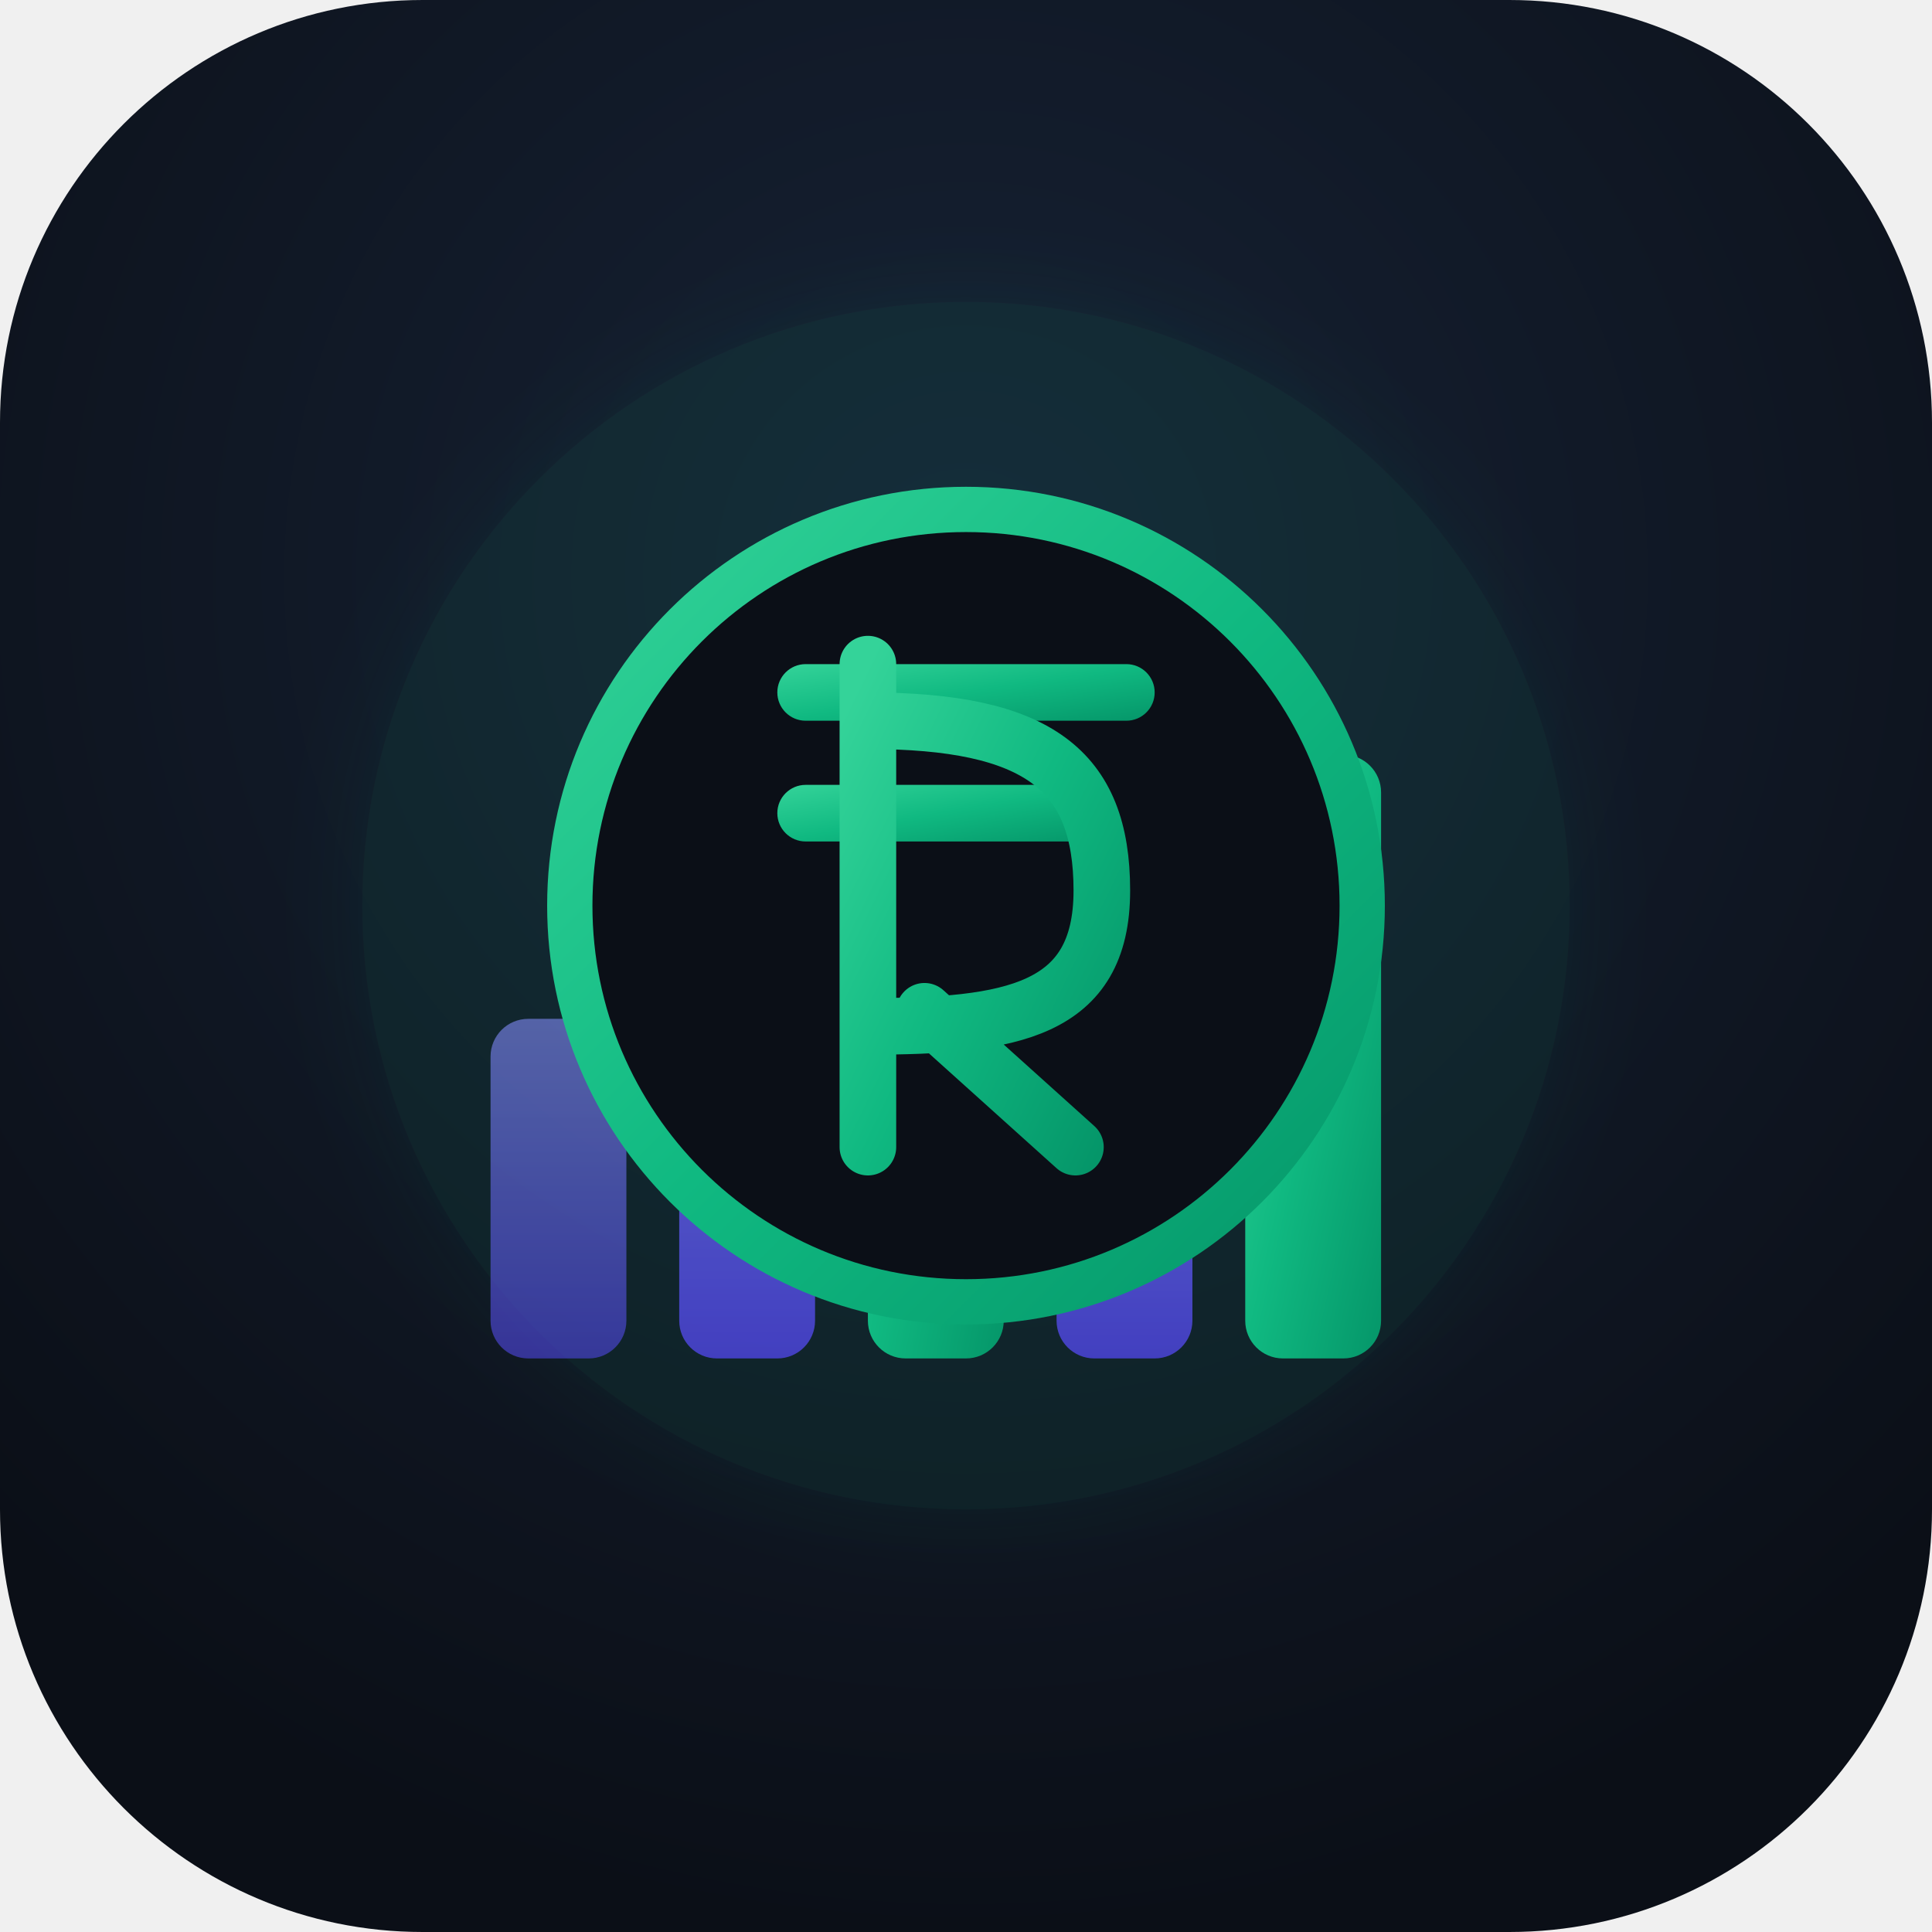
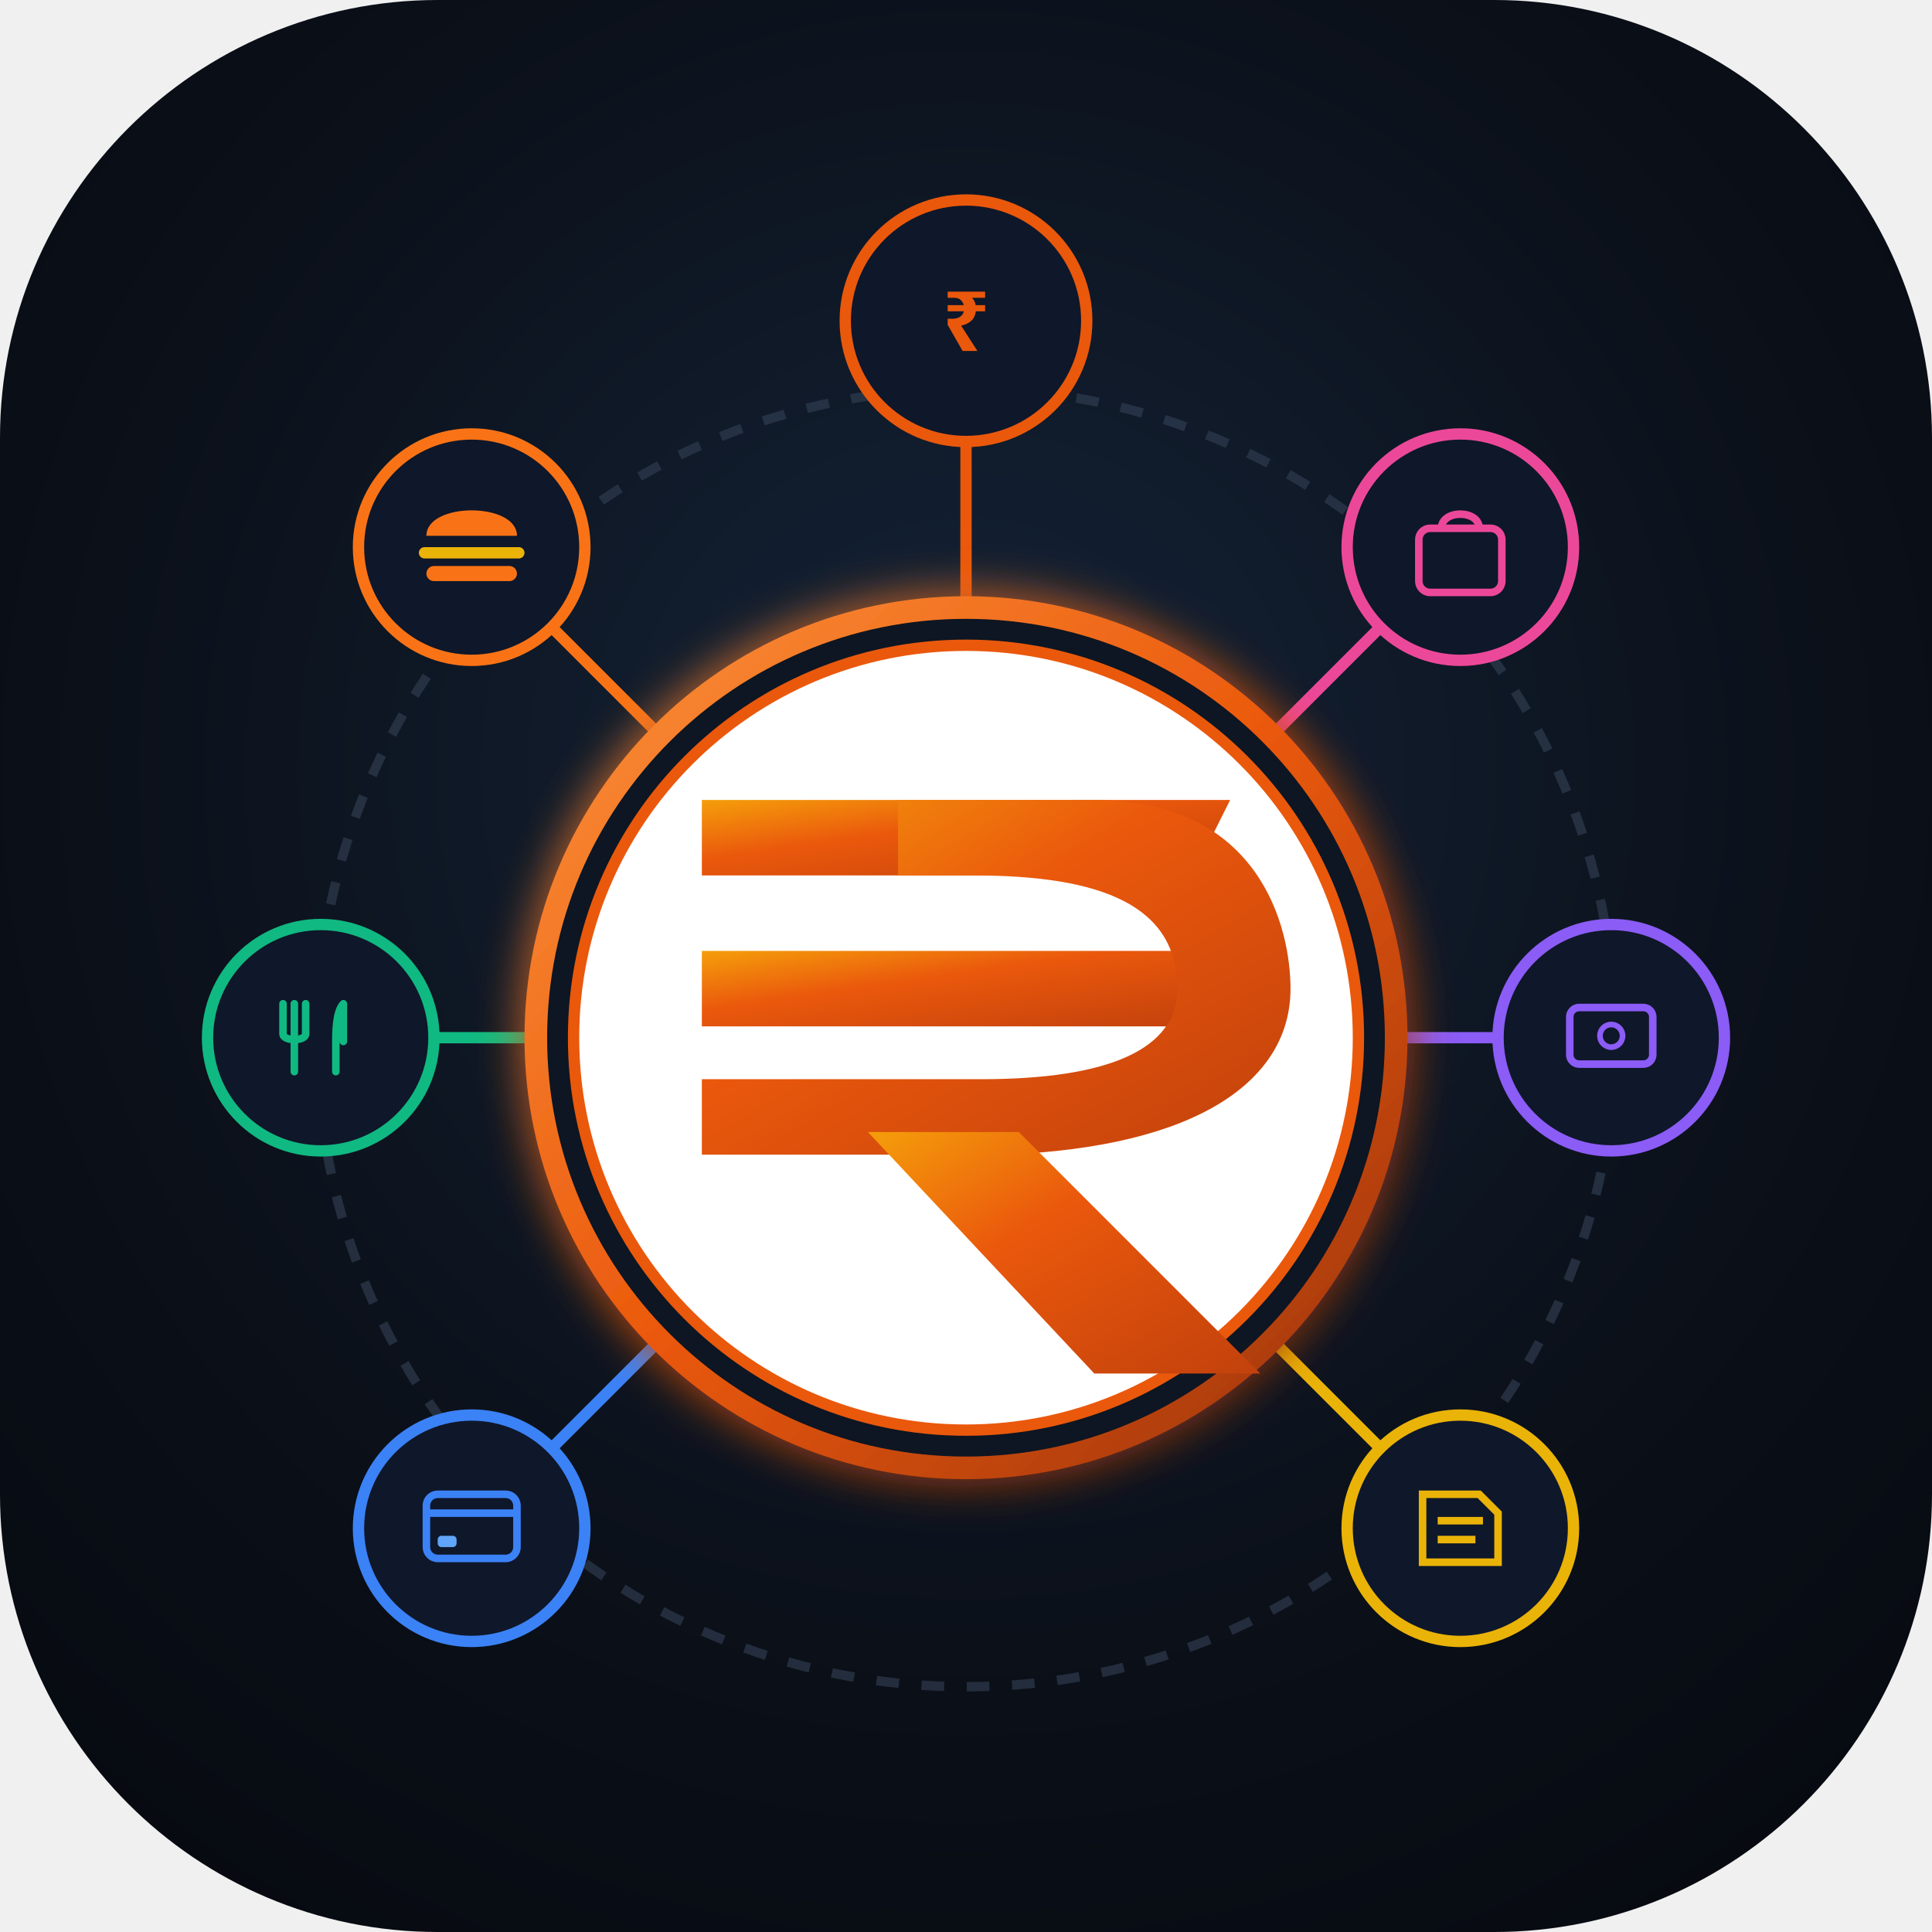
<svg xmlns="http://www.w3.org/2000/svg" viewBox="0 0 512 512" width="100%" height="100%">
  <defs>
-     <radialGradient id="bgGrad" cx="50%" cy="30%" r="70%">
-       <stop offset="0%" stop-color="#162235" />
-       <stop offset="100%" stop-color="#0b0f17" />
+     <radialGradient id="hubBg" cx="50%" cy="40%" r="75%">
+       <stop offset="0%" stop-color="#142338" />
+       <stop offset="60%" stop-color="#0b1019" />
+       <stop offset="100%" stop-color="#06090f" />
    </radialGradient>
+     <linearGradient id="userOrangeGrad" x1="0%" y1="0%" x2="100%" y2="100%">
+       <stop offset="0%" stop-color="#f59e0b" />
+       <stop offset="40%" stop-color="#ea580c" />
+       <stop offset="100%" stop-color="#c2410c" />
+     </linearGradient>
+     <linearGradient id="ringOrange" x1="0%" y1="0%" x2="100%" y2="100%">
+       <stop offset="0%" stop-color="#fb923c" />
+       <stop offset="50%" stop-color="#ea580c" />
+       <stop offset="100%" stop-color="#9a3412" />
+     </linearGradient>
    <linearGradient id="emeraldGrad" x1="0%" y1="0%" x2="100%" y2="100%">
      <stop offset="0%" stop-color="#34d399" />
-       <stop offset="50%" stop-color="#10b981" />
      <stop offset="100%" stop-color="#059669" />
    </linearGradient>
-     <linearGradient id="chartGrad" x1="0%" y1="100%" x2="0%" y2="0%">
-       <stop offset="0%" stop-color="#4f46e5" />
-       <stop offset="100%" stop-color="#818cf8" />
-     </linearGradient>
-     <linearGradient id="coinGrad" x1="0%" y1="0%" x2="100%" y2="100%">
-       <stop offset="0%" stop-color="#fbbf24" />
-       <stop offset="100%" stop-color="#f59e0b" />
-     </linearGradient>
-     <filter id="glow" x="-20%" y="-20%" width="140%" height="140%">
-       <feGaussianBlur stdDeviation="12" result="blur" />
+     <filter id="hubGlow" x="-20%" y="-20%" width="140%" height="140%">
+       <feGaussianBlur stdDeviation="6" result="blur" />
      <feComposite in="SourceGraphic" in2="blur" operator="over" />
    </filter>
  </defs>
-   <rect width="512" height="512" rx="112" fill="url(#bgGrad)" />
-   <circle cx="256" cy="240" r="160" fill="#10b981" opacity="0.08" filter="url(#glow)" />
-   <rect x="130" y="270" width="36" height="90" rx="10" fill="url(#chartGrad)" opacity="0.6" />
-   <rect x="180" y="220" width="36" height="140" rx="10" fill="url(#chartGrad)" opacity="0.8" />
-   <rect x="230" y="170" width="36" height="190" rx="10" fill="url(#emeraldGrad)" />
-   <rect x="280" y="240" width="36" height="120" rx="10" fill="url(#chartGrad)" opacity="0.8" />
-   <rect x="330" y="200" width="36" height="160" rx="10" fill="url(#emeraldGrad)" />
-   <circle cx="256" cy="240" r="105" fill="#0b0f17" stroke="url(#emeraldGrad)" stroke-width="12" />
-   <rect x="206" y="176" width="100" height="15" rx="7.5" fill="url(#emeraldGrad)" />
-   <rect x="206" y="208" width="86" height="15" rx="7.5" fill="url(#emeraldGrad)" />
-   <path d="M 230,176 L 230,304 M 230,191 C 275,191 292,204 292,236 C 292,268 268,272 230,272 M 245,268 L 285,304" stroke="url(#emeraldGrad)" stroke-width="15" stroke-linecap="round" stroke-linejoin="round" fill="none" />
+   <rect width="512" height="512" rx="116" fill="url(#hubBg)" />
+   <circle cx="256" cy="275" r="172" stroke="#334155" stroke-width="2.5" stroke-dasharray="6 6" fill="none" opacity="0.6" />
+   <line x1="256" y1="168" x2="256" y2="100" stroke="#ea580c" stroke-width="3" stroke-linecap="round" />
+   <line x1="185" y1="205" x2="135" y2="155" stroke="#f97316" stroke-width="3" stroke-linecap="round" />
+   <line x1="150" y1="275" x2="95" y2="275" stroke="#10b981" stroke-width="3" stroke-linecap="round" />
+   <line x1="185" y1="345" x2="135" y2="395" stroke="#3b82f6" stroke-width="3" stroke-linecap="round" />
+   <line x1="327" y1="205" x2="377" y2="155" stroke="#ec4899" stroke-width="3" stroke-linecap="round" />
+   <line x1="362" y1="275" x2="417" y2="275" stroke="#8b5cf6" stroke-width="3" stroke-linecap="round" />
+   <line x1="327" y1="345" x2="377" y2="395" stroke="#eab308" stroke-width="3" stroke-linecap="round" />
+   <circle cx="256" cy="85" r="32" fill="#0f172a" stroke="#ea580c" stroke-width="3" />
+   <text x="256" y="93" font-family="'Plus Jakarta Sans', sans-serif" font-weight="bold" font-size="22" fill="#ea580c" text-anchor="middle">₹</text>
+   <circle cx="125" cy="145" r="30" fill="#0f172a" stroke="#f97316" stroke-width="3" />
+   <path d="M 113,142 C 113,133 137,133 137,142 Z" fill="#f97316" />
+   <rect x="111" y="145" width="28" height="3" rx="1.5" fill="#eab308" />
+   <rect x="113" y="150" width="24" height="4" rx="2" fill="#f97316" />
+   <circle cx="85" cy="275" r="30" fill="#0f172a" stroke="#10b981" stroke-width="3" />
+   <path d="M 78,266 L 78,284 M 75,266 L 75,274 C 75,276 81,276 81,274 L 81,266" stroke="#10b981" stroke-width="2" stroke-linecap="round" fill="none" />
+   <path d="M 91,266 C 89,268 89,274 89,276 L 89,284 M 91,266 L 91,276" stroke="#10b981" stroke-width="2" stroke-linecap="round" fill="none" />
+   <circle cx="125" cy="405" r="30" fill="#0f172a" stroke="#3b82f6" stroke-width="3" />
+   <rect x="113" y="396" width="24" height="17" rx="3" fill="none" stroke="#3b82f6" stroke-width="2" />
+   <line x1="113" y1="401" x2="137" y2="401" stroke="#3b82f6" stroke-width="2" />
+   <rect x="116" y="407" width="5" height="3" rx="1" fill="#60a5fa" />
+   <circle cx="387" cy="145" r="30" fill="#0f172a" stroke="#ec4899" stroke-width="3" />
+   <rect x="376" y="140" width="22" height="17" rx="3" fill="none" stroke="#ec4899" stroke-width="2" />
+   <path d="M 382,140 C 382,135 392,135 392,140" stroke="#ec4899" stroke-width="2" fill="none" />
+   <circle cx="427" cy="275" r="30" fill="#0f172a" stroke="#8b5cf6" stroke-width="3" />
+   <rect x="416" y="267" width="22" height="15" rx="2.5" fill="none" stroke="#8b5cf6" stroke-width="2" />
+   <circle cx="427" cy="274.5" r="3" stroke="#8b5cf6" stroke-width="1.5" fill="none" />
+   <circle cx="387" cy="405" r="30" fill="#0f172a" stroke="#eab308" stroke-width="3" />
+   <path d="M 377,396 L 392,396 L 397,401 L 397,414 L 377,414 Z" fill="none" stroke="#eab308" stroke-width="2" />
+   <line x1="381" y1="403" x2="393" y2="403" stroke="#eab308" stroke-width="2" />
+   <line x1="381" y1="408" x2="391" y2="408" stroke="#eab308" stroke-width="2" />
+   <circle cx="256" cy="275" r="114" stroke="url(#ringOrange)" stroke-width="6" fill="#0b1320" filter="url(#hubGlow)" />
+   <circle cx="256" cy="275" r="104" stroke="#ea580c" stroke-width="3" fill="#ffffff" />
+   <polygon points="186,212 326,212 316,232 186,232" fill="url(#userOrangeGrad)" />
+   <polygon points="186,252 322,252 312,272 186,272" fill="url(#userOrangeGrad)" />
+   <path d="M 238,212             L 290,212             C 334,212 342,246 342,262             C 342,286 318,304 266,306             L 186,306             L 186,286             L 260,286             C 294,286 312,278 312,262             C 312,240 292,232 258,232             L 238,232 Z" fill="url(#userOrangeGrad)" />
+   <polygon points="230,300 270,300 334,364 290,364" fill="url(#userOrangeGrad)" />
</svg>
